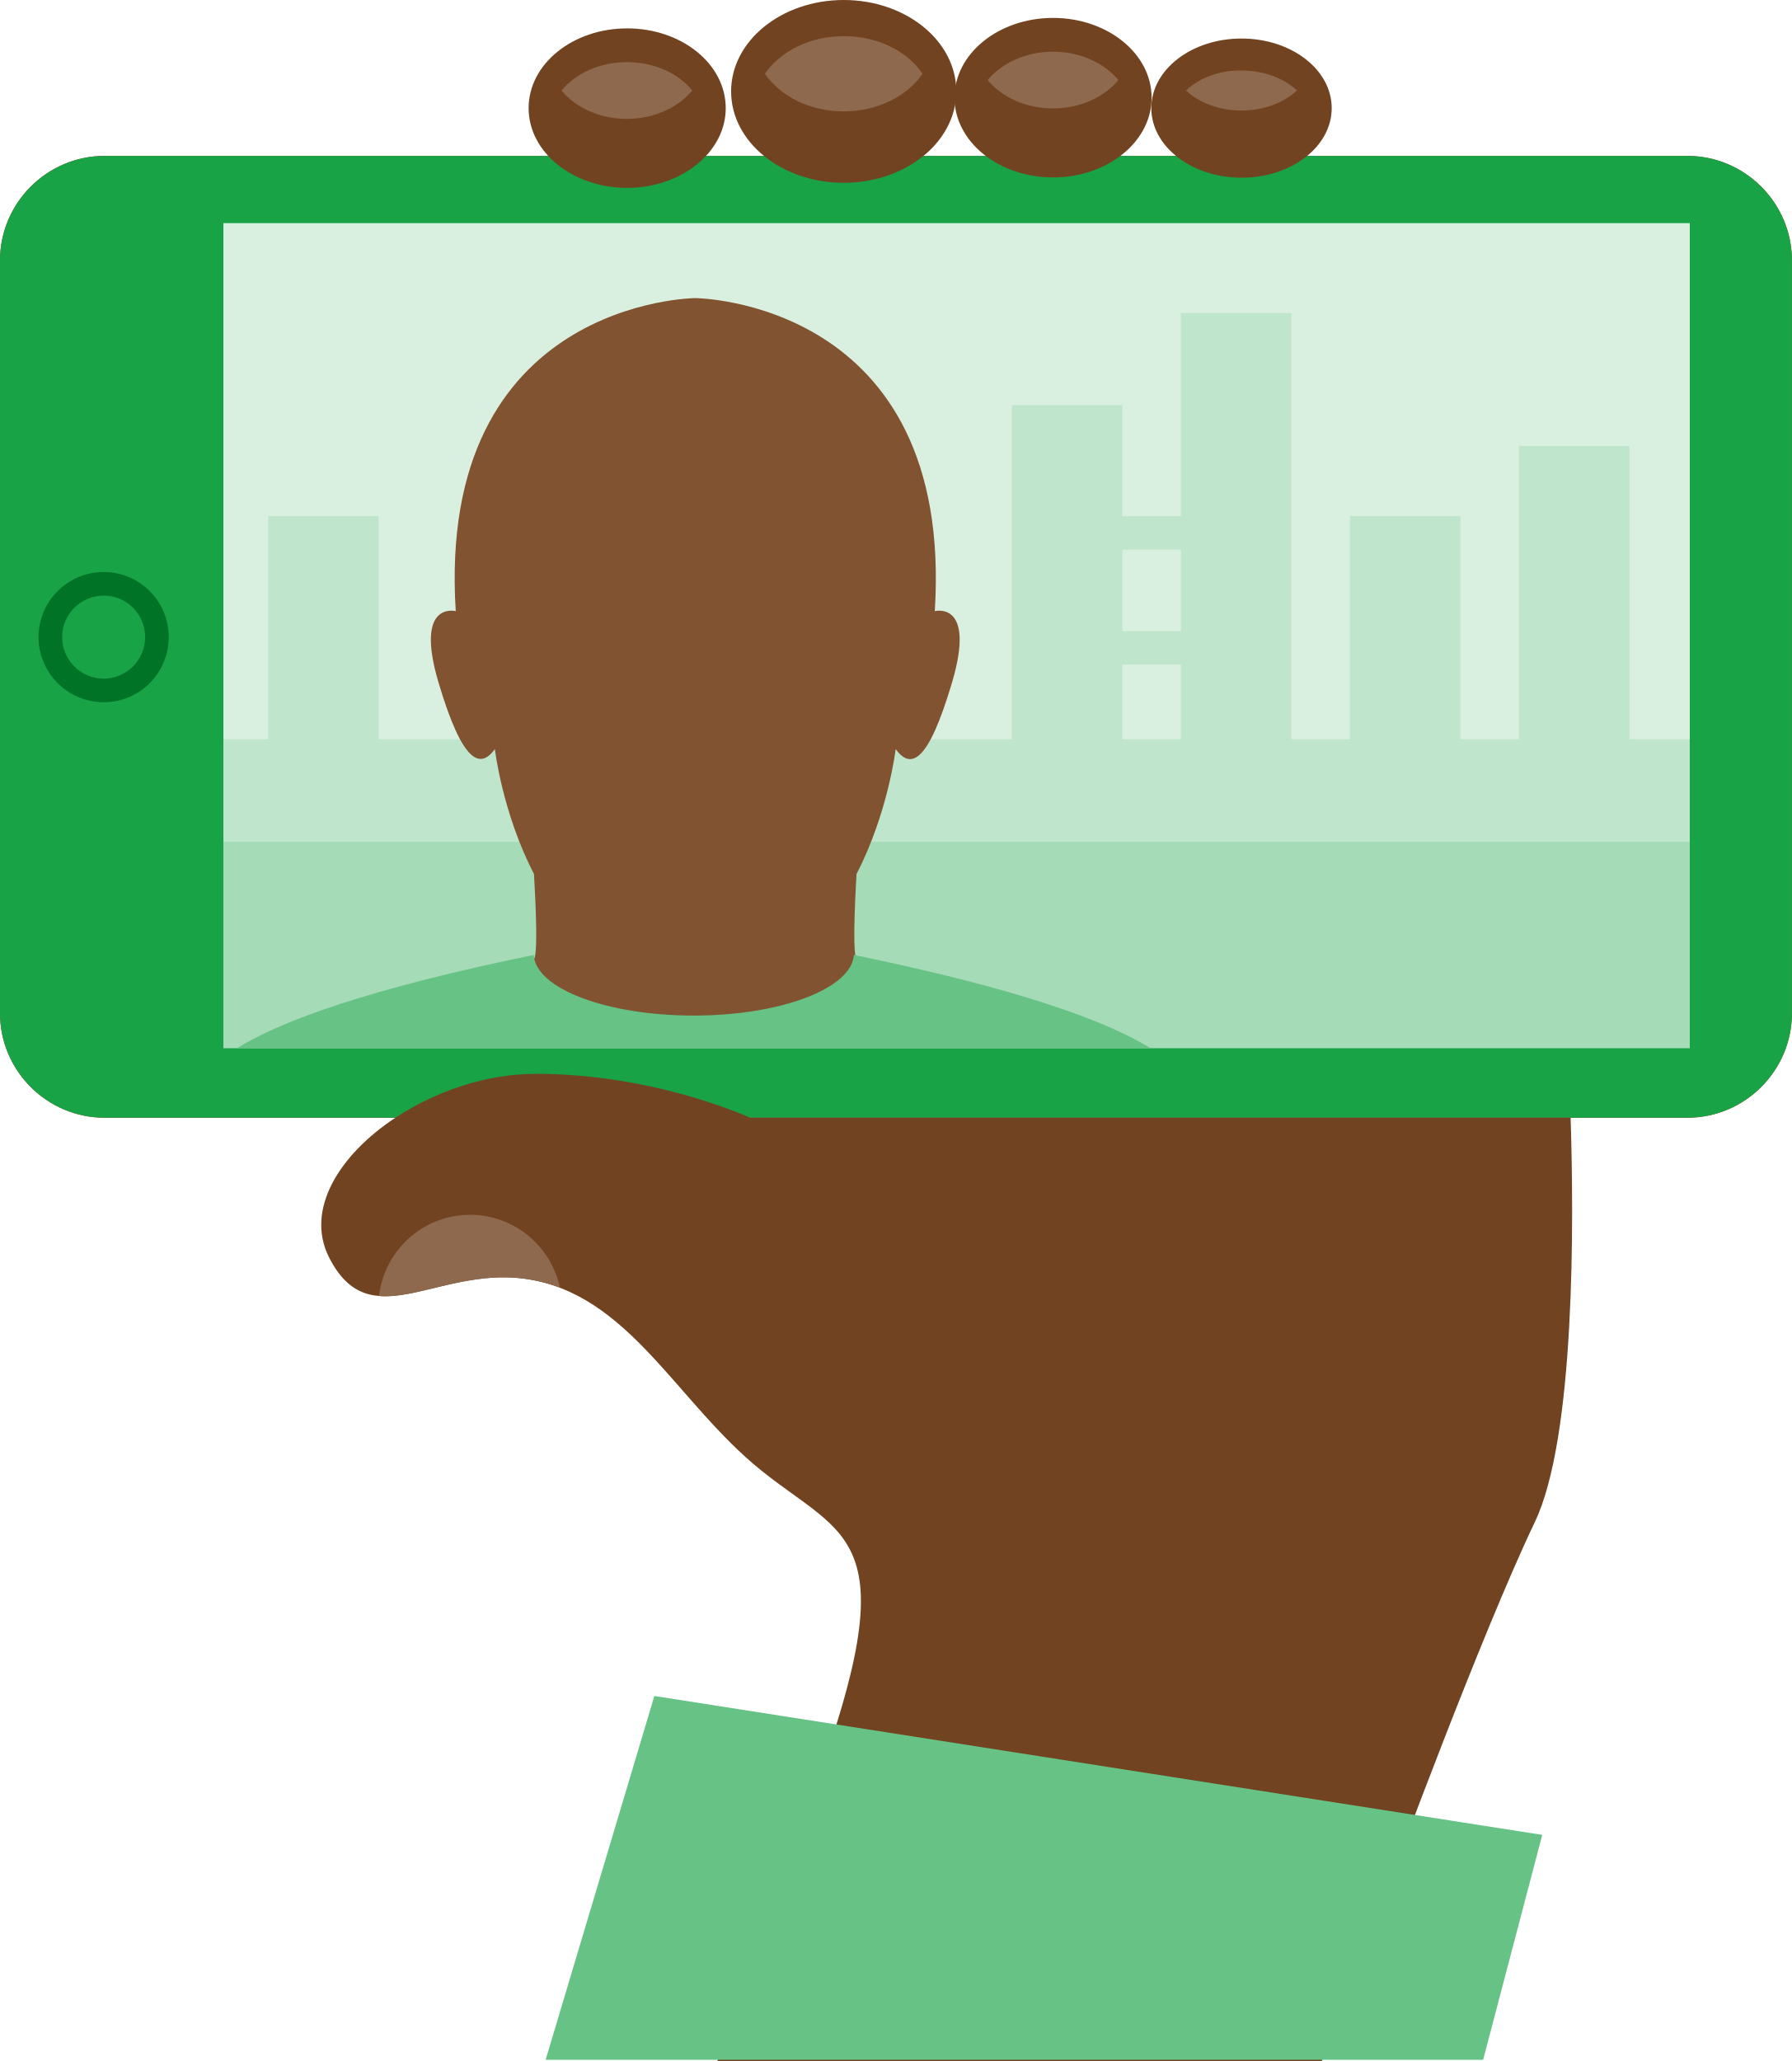
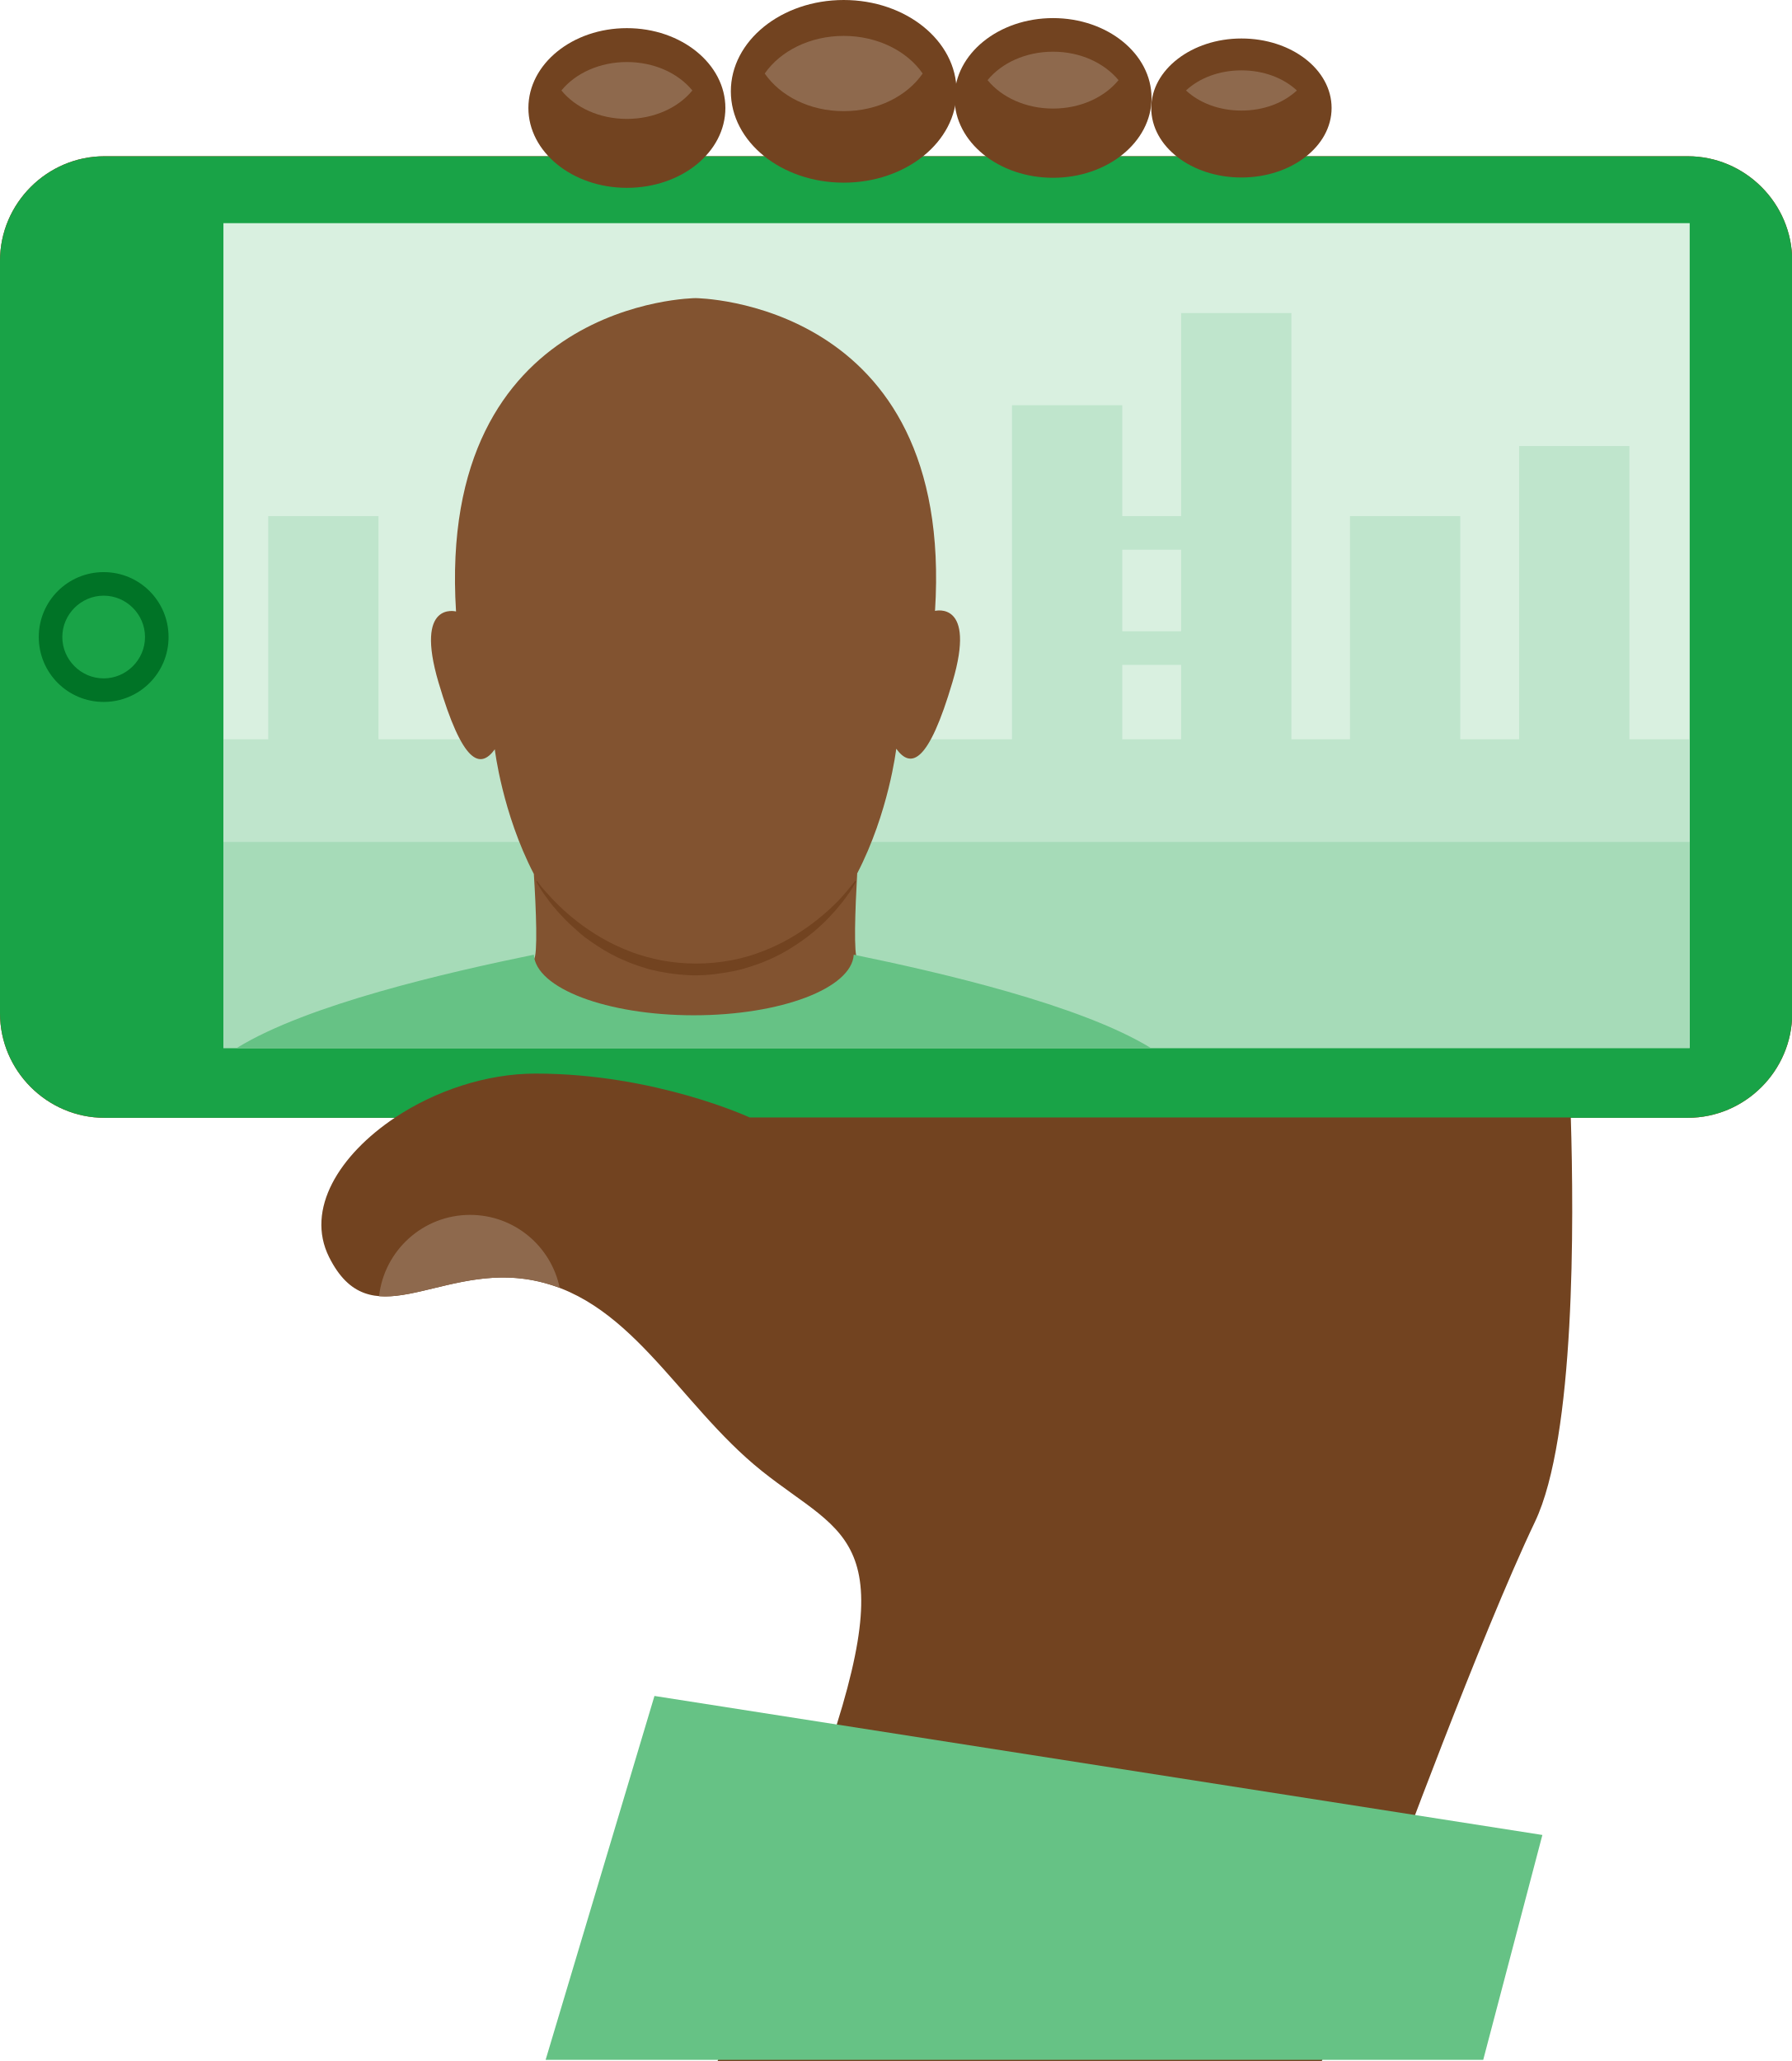
- <svg xmlns="http://www.w3.org/2000/svg" version="1.1" id="Layer_1" x="0px" y="0px" viewBox="0 0 600 690" enable-background="new 0 0 600 690" xml:space="preserve">
+ <svg xmlns="http://www.w3.org/2000/svg" version="1.1" id="Layer_1" x="0px" y="0px" viewBox="0 409.2 624 717.6" enable-background="new 0 409.2 624 717.6" xml:space="preserve">
  <g>
    <g>
-       <path fill="#BD2C14" d="M35,374.2c-19.2,0-35-15.7-35-35v-252c0-19.2,15.7-35,35-35H565c19.2,0,35,15.7,35,35v252    c0,19.2-15.7,35-35,35H35z" />
      <g>
-         <path fill="#19A347" d="M35,374.2c-19.2,0-35-15.7-35-35v-252c0-19.2,15.7-35,35-35H565c19.2,0,35,15.7,35,35v252     c0,19.2-15.7,35-35,35H35z" />
-       </g>
-       <path fill="#007326" d="M34.7,199.4c-7.6,0-13.9,6.2-13.9,13.9c0,7.6,6.2,13.9,13.9,13.9c7.6,0,13.9-6.2,13.9-13.9    C48.6,205.6,42.4,199.4,34.7,199.4 M34.7,191.5c12,0,21.8,9.7,21.8,21.8c0,12-9.7,21.8-21.8,21.8c-12,0-21.8-9.8-21.8-21.8    C12.9,201.3,22.7,191.5,34.7,191.5L34.7,191.5z" />
-       <g>
-         <path fill="#724320" d="M132.4,374.2c13.3-8.8,30.4-14.7,47-14.7c40.1,0,71.7,14.7,71.7,14.7h7.1h267.7     c1.1,34.5,1.6,107-12,135.4c-18.1,37.9-48.3,119.8-48.3,119.8l-23,60.6H240.2l32.4-90.8c31.2-85.3,10.8-84-17.7-106.9     c-28.4-22.8-44.4-59.5-79.3-64.2c-29.7-4-51.9,19.8-65.5-7.3C102.2,404.9,113.6,386.6,132.4,374.2z" />
-         <path fill="#724320" d="M385.5,36.2c0,12.8,13.5,23.3,30.2,23.3c16.7,0,30.2-10.4,30.2-23.3c0-12.9-13.5-23.3-30.2-23.3     C399,12.9,385.5,23.3,385.5,36.2z" />
-         <ellipse fill="#724320" cx="352.6" cy="32.7" rx="33" ry="26.7" />
-         <path fill="#724320" d="M177,36.2c0,14.8,14.8,26.7,33,26.7s33-12,33-26.7c0-14.8-14.8-26.7-33-26.7S177,21.4,177,36.2z" />
-         <ellipse fill="#724320" cx="282.5" cy="30.6" rx="37.7" ry="30.6" />
-         <path fill="#8E694D" d="M397.1,30.3c4.4,4.1,11.1,6.7,18.6,6.7c7.5,0,14.1-2.6,18.6-6.7c-4.4-4.1-11.1-6.7-18.6-6.7     C408.2,23.5,401.5,26.1,397.1,30.3z" />
-         <path fill="#8E694D" d="M352.6,17.3c-9.1,0-17.2,3.8-21.9,9.5c4.7,5.7,12.8,9.5,21.9,9.5c9.1,0,17.2-3.8,21.9-9.5     C369.7,21.1,361.7,17.3,352.6,17.3z" />
-         <path fill="#8E694D" d="M209.9,20.8c-9.1,0-17.2,3.8-21.9,9.5c4.7,5.7,12.8,9.5,21.9,9.5c9.1,0,17.2-3.8,21.9-9.5     C227.1,24.5,219.1,20.8,209.9,20.8z" />
-         <path fill="#8E694D" d="M282.5,12.1c-11.4,0-21.2,5.1-26.4,12.6c5.2,7.5,15,12.6,26.4,12.6c11.4,0,21.2-5.1,26.4-12.6     C303.8,17.1,293.9,12.1,282.5,12.1z" />
-         <path fill="#8E694D" d="M157.4,406.7c-15.8,0-28.7,11.9-30.5,27.2c12.8,1.1,29.1-8.4,48.8-5.8c4.2,0.6,8.1,1.6,11.8,3     C184.5,417.2,172.2,406.7,157.4,406.7z" />
-       </g>
-       <g>
+         <path fill="#BD2C14" d="M36.4,798.4C16.4,798.4,0,782,0,762V500c0-20,16.4-36.4,36.4-36.4h551.3c20,0,36.4,16.4,36.4,36.4v262     c0,20-16.4,36.4-36.4,36.4H36.4z" />
        <g>
-           <g>
-             <g>
-               <rect x="74.8" y="74.7" fill="#D9F0E0" width="491" height="276.2" />
-             </g>
-             <rect x="74.8" y="281.8" fill="#A6DBB8" width="491" height="69" />
-             <rect x="74.8" y="247.5" fill="#BFE5CC" width="491" height="34.3" />
-           </g>
-           <rect x="508.6" y="149.3" fill="#BFE5CC" width="37" height="115.3" />
-           <rect x="452" y="172.8" fill="#BFE5CC" width="37" height="91.9" />
-           <rect x="89.8" y="172.8" fill="#BFE5CC" width="37" height="91.9" />
-           <rect x="395.4" y="104.8" fill="#BFE5CC" width="37" height="158.4" />
-           <rect x="338.8" y="135.6" fill="#BFE5CC" width="37" height="127.5" />
-           <rect x="357.3" y="172.8" fill="#BFE5CC" width="56.8" height="11.2" />
-           <rect x="357.3" y="211.3" fill="#BFE5CC" width="56.8" height="11.2" />
+           <path fill="#19A347" d="M36.4,798.4C16.4,798.4,0,782,0,762V500c0-20,16.4-36.4,36.4-36.4h551.3c20,0,36.4,16.4,36.4,36.4v262      c0,20-16.4,36.4-36.4,36.4H36.4z" />
+         </g>
+         <path fill="#007326" d="M36.1,616.6c-7.9,0-14.4,6.5-14.4,14.4c0,7.9,6.5,14.4,14.4,14.4c7.9,0,14.4-6.5,14.4-14.4     C50.5,623.1,44,616.6,36.1,616.6 M36.1,608.4c12.5,0,22.6,10.1,22.6,22.6c0,12.5-10.1,22.6-22.6,22.6     c-12.5,0-22.6-10.1-22.6-22.6C13.5,618.5,23.6,608.4,36.1,608.4L36.1,608.4z" />
+         <g>
+           <path fill="#724320" d="M137.6,798.3c13.8-9.2,31.6-15.3,48.9-15.3c41.7,0,74.6,15.3,74.6,15.3h7.4H547      c1.1,35.9,1.6,111.3-12.5,140.8c-18.8,39.4-50.2,124.6-50.2,124.6l-24,63.1H249.9l33.7-94.4c32.5-88.7,11.2-87.4-18.4-111.1      c-29.6-23.7-46.2-61.8-82.5-66.8c-30.9-4.2-54,20.6-68.1-7.6C106.3,830.3,118.1,811.3,137.6,798.3z" />
+           <path fill="#724320" d="M400.9,446.8c0,13.4,14,24.2,31.4,24.2c17.3,0,31.4-10.8,31.4-24.2c0-13.4-14-24.2-31.4-24.2      C415,422.6,400.9,433.5,400.9,446.8z" />
+           <ellipse fill="#724320" cx="366.7" cy="443.3" rx="34.3" ry="27.8" />
+           <path fill="#724320" d="M184,446.8c0,15.3,15.3,27.8,34.3,27.8s34.3-12.4,34.3-27.8c0-15.3-15.3-27.8-34.3-27.8      S184,431.5,184,446.8z" />
+           <ellipse fill="#724320" cx="293.8" cy="441" rx="39.3" ry="31.8" />
+           <path fill="#8E694D" d="M413,440.7c4.6,4.3,11.5,7,19.3,7c7.8,0,14.7-2.7,19.3-7c-4.6-4.3-11.5-7-19.3-7      C424.5,433.7,417.6,436.4,413,440.7z" />
+           <path fill="#8E694D" d="M366.7,427.2c-9.5,0-17.9,3.9-22.8,9.9c4.9,6,13.3,9.9,22.8,9.9c9.5,0,17.9-3.9,22.8-9.9      C384.5,431.1,376.2,427.2,366.7,427.2z" />
+           <path fill="#8E694D" d="M218.3,430.8c-9.5,0-17.9,3.9-22.8,9.9c4.9,6,13.3,9.9,22.8,9.9c9.5,0,17.9-3.9,22.8-9.9      C236.2,434.7,227.8,430.8,218.3,430.8z" />
+           <path fill="#8E694D" d="M293.8,421.7c-11.8,0-22.1,5.3-27.5,13.1c5.4,7.8,15.6,13.1,27.5,13.1s22.1-5.3,27.5-13.1      C315.9,427,305.6,421.7,293.8,421.7z" />
+           <path fill="#8E694D" d="M163.7,832.2c-16.4,0-29.9,12.4-31.7,28.3c13.3,1.1,30.3-8.8,50.7-6c4.3,0.6,8.4,1.7,12.2,3.1      C191.9,843.1,179.1,832.2,163.7,832.2z" />
        </g>
        <g>
          <g>
            <g>
-               <path fill="#825330" d="M178.8,292.6c-10.6-20.4-13.1-41.8-13.1-41.8c-4.9,6.7-10.8,4.9-18.9-22.4        c-8.1-27.4,5.8-23.8,5.8-23.8c-6.6-104.2,80.2-104.8,80.2-104.8s86.8,0.6,80.2,104.8c0,0,13.9-3.6,5.8,23.8        c-8.1,27.4-13.9,29.2-18.9,22.4c0,0-2.5,21.3-13.1,41.8c-0.7,12-1.3,27.4,0.1,28.7c1.4,1.4,23.7,6.3,48.6,13.8        c0,0.1,0,0,0,0.1l-105.1,10.1l-98-10.1c-0.1-0.4,0-0.3-0.1-0.8c24-7.1,45-11.7,46.4-13.1C180.1,319.9,179.5,304.6,178.8,292.6        z" />
+               <g>
+                 <rect x="77.8" y="486.9" fill="#D9F0E0" width="510.6" height="287.2" />
+               </g>
+               <rect x="77.8" y="702.3" fill="#A6DBB8" width="510.6" height="71.8" />
+               <rect x="77.8" y="666.6" fill="#BFE5CC" width="510.6" height="35.7" />
            </g>
-             <path fill="#66C285" d="M285.9,319.7c29,6,75.7,16.7,99.3,31.2H79.4c23.6-14.5,70.3-25.2,99.3-31.2       c0.7,11.3,24.4,20.3,53.6,20.3S285.2,330.9,285.9,319.7z" />
+             <rect x="529" y="564.5" fill="#BFE5CC" width="38.4" height="119.9" />
+             <rect x="470.1" y="588.9" fill="#BFE5CC" width="38.4" height="95.5" />
+             <rect x="93.4" y="588.9" fill="#BFE5CC" width="38.4" height="95.5" />
+             <rect x="411.3" y="518.2" fill="#BFE5CC" width="38.4" height="164.7" />
+             <rect x="352.4" y="550.3" fill="#BFE5CC" width="38.4" height="132.6" />
+             <rect x="371.6" y="588.9" fill="#BFE5CC" width="59" height="11.7" />
+             <rect x="371.6" y="629" fill="#BFE5CC" width="59" height="11.7" />
+           </g>
+           <g>
+             <g>
+               <g>
+                 <path fill="#825330" d="M185.9,713.5c-11-21.2-13.6-43.4-13.6-43.4c-5.1,7-11.2,5.1-19.6-23.3c-8.4-28.5,6.1-24.7,6.1-24.7         C152,513.6,242.2,513,242.2,513s90.3,0.6,83.4,108.9c0,0,14.5-3.7,6.1,24.7c-8.4,28.5-14.5,30.3-19.6,23.3         c0,0-2.6,22.2-13.6,43.4c-0.7,12.5-1.3,28.5,0.1,29.9c1.5,1.5,24.6,6.6,50.5,14.3c0,0.1,0,0,0,0.1l-109.3,10.5l-102-10.5         c-0.1-0.5,0-0.3-0.1-0.8c25-7.4,46.8-12.2,48.2-13.6C187.3,741.9,186.7,726,185.9,713.5z" />
+               </g>
+               <path fill="#66C285" d="M297.3,741.6c30.2,6.2,78.7,17.4,103.3,32.4h-318c24.6-15.1,73.1-26.2,103.3-32.4        c0.7,11.7,25.4,21.1,55.7,21.1S296.6,753.3,297.3,741.6z" />
+             </g>
          </g>
        </g>
      </g>
+       <g>
+         <polygon fill="#66C285" points="516.5,1126.4 537.1,1048.1 227.9,999.7 190,1126.4    " />
+       </g>
    </g>
-     <g>
-       <polygon fill="#66C285" points="496.6,689.6 516.4,614.3 219.1,567.8 182.7,689.6   " />
-     </g>
+     <path fill="#724320" d="M187,715.9c0,0,1.1,1.7,3.5,4.3c2.3,2.6,5.9,6.3,10.7,10c4.8,3.7,10.9,7.5,18,10.2   c3.5,1.4,7.3,2.4,11.2,3.2c3.9,0.7,7.9,1.1,12,1.1c4.1,0,8.1-0.4,12-1.1c3.9-0.7,7.7-1.8,11.2-3.2c7.1-2.7,13.2-6.5,18-10.2   c4.8-3.7,8.4-7.3,10.7-10c2.3-2.7,3.5-4.3,3.5-4.3l0.3,0.2c0,0-0.2,0.5-0.7,1.3c-0.5,0.8-1.2,2.1-2.3,3.5c-1,1.5-2.4,3.2-4,5.1   c-1.7,1.9-3.6,4-6,6.1c-2.3,2.1-5,4.2-8.1,6.2c-3,2-6.4,3.9-10.1,5.4c-1.8,0.8-3.8,1.5-5.7,2.1c-1,0.3-2,0.6-3,0.9   c-1,0.2-2,0.5-3.1,0.7c-2.1,0.4-4.2,0.7-6.3,1c-1.1,0.1-2.2,0.2-3.3,0.3l-3.1,0.1c-4.3,0-8.6-0.5-12.7-1.3c-1-0.2-2.1-0.5-3.1-0.7   c-1-0.2-2-0.6-3-0.9c-2-0.6-3.9-1.3-5.7-2.1c-3.7-1.5-7.1-3.4-10.1-5.4c-0.8-0.5-1.5-1-2.2-1.5c-0.7-0.5-1.4-1-2.1-1.5   c-0.7-0.5-1.3-1.1-1.9-1.6c-0.6-0.5-1.2-1.1-1.8-1.6c-2.4-2.1-4.3-4.2-6-6.1c-1.7-1.9-3-3.7-4-5.1c-1.1-1.5-1.8-2.7-2.3-3.5   c-0.5-0.8-0.7-1.3-0.7-1.3L187,715.9z" />
  </g>
</svg>
